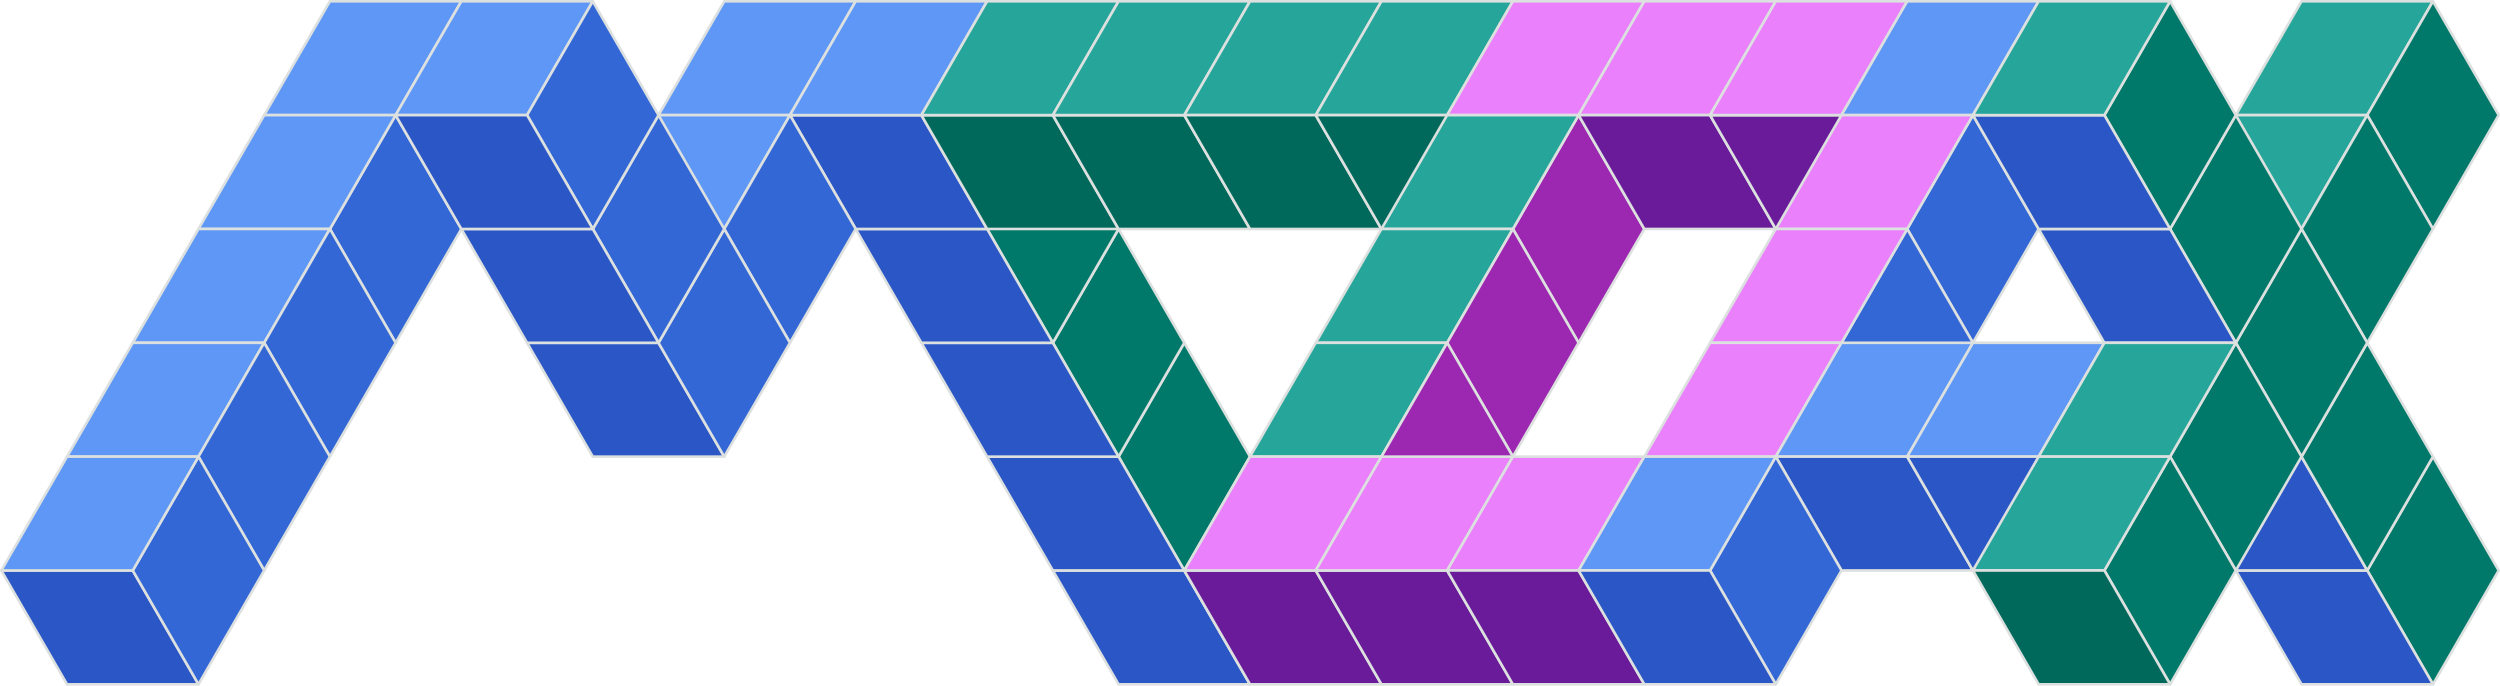
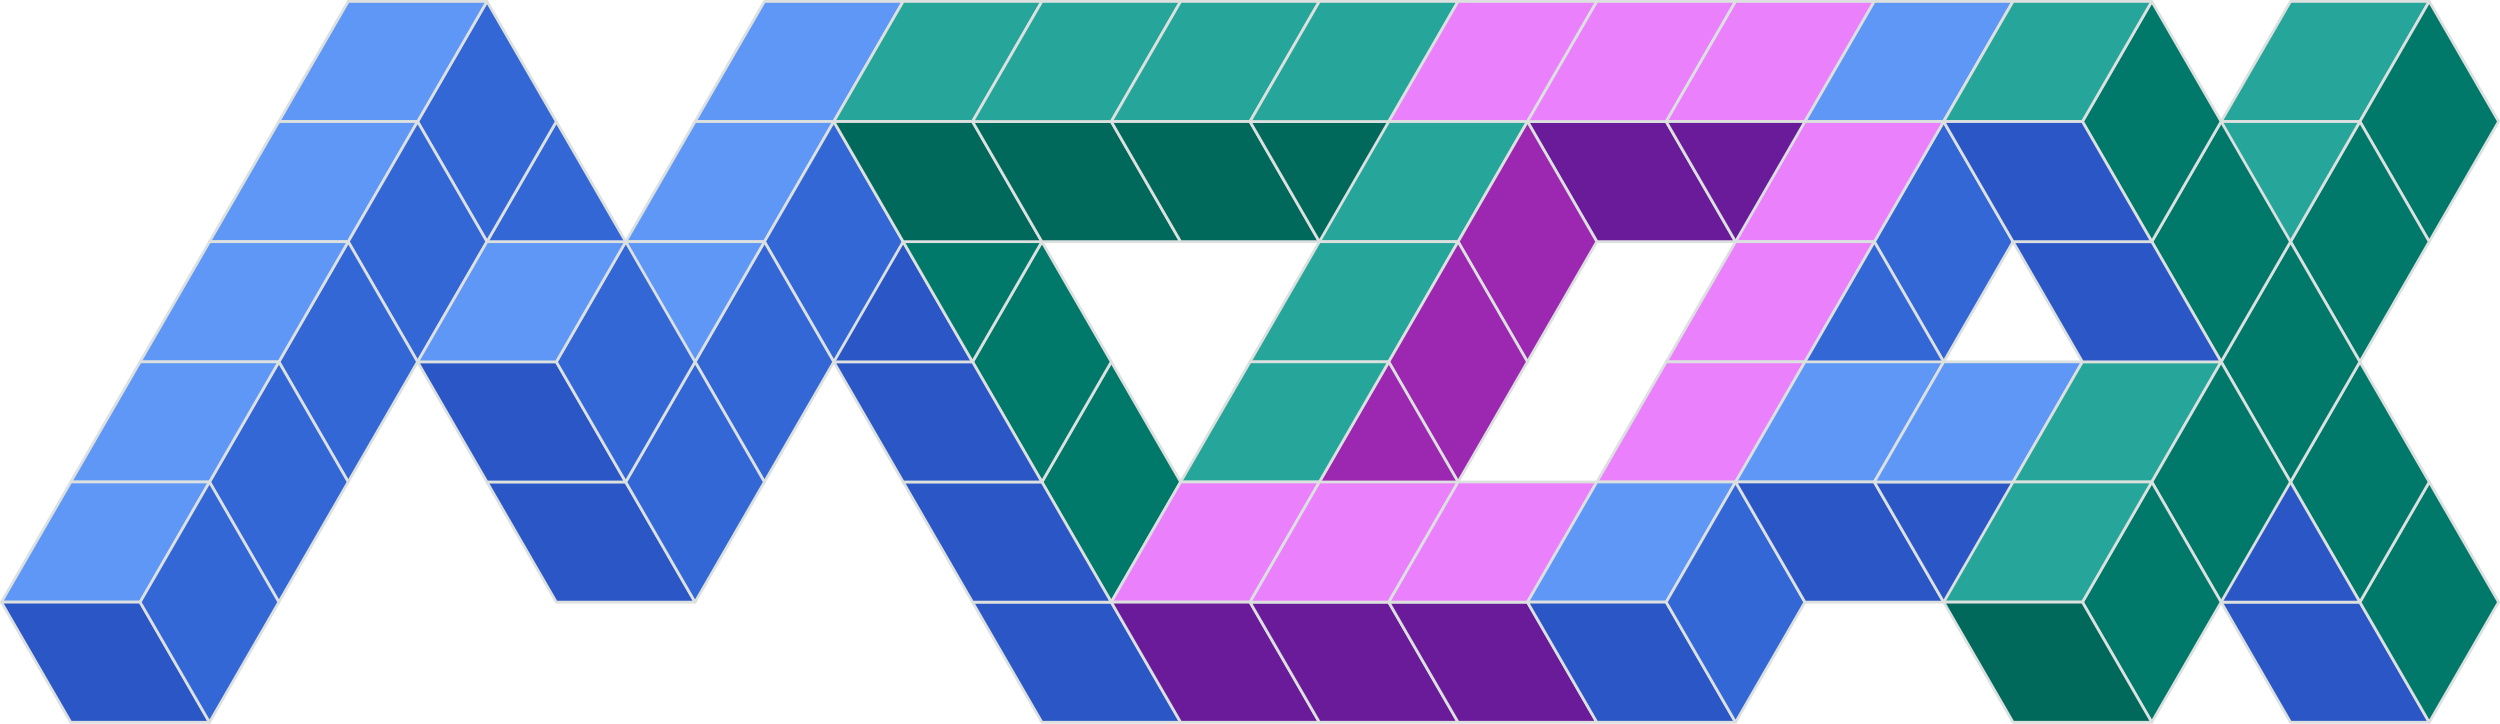
- <svg xmlns="http://www.w3.org/2000/svg" width="951pt" height="260.808pt" viewBox="0 0 951 260.808" version="1.1">
+ <svg xmlns="http://www.w3.org/2000/svg" width="901pt" height="260.808pt" viewBox="0 0 901 260.808" version="1.1">
  <defs>
    <style type="text/css">*{stroke-linejoin: round; stroke-linecap: butt}</style>
  </defs>
  <g id="figure_1">
    <g id="patch_1">
-       <path d="M 0 260.808  L 951 260.808  L 951 0  L 0 0  L 0 260.808  z " style="fill: none; opacity: 0" />
+       <path d="M 0 260.808  L 901 260.808  L 901 0  L 0 0  L 0 260.808  z " style="fill: none; opacity: 0" />
    </g>
    <g id="patch_2">
      <path style="fill: none" />
    </g>
    <g id="axes_1">
      <g id="Poly3DCollection_1">
-         <path d="M 425.5 260.308  L 475.5 260.308  L 450.5 217.006  L 400.5 217.006  z " clip-path="url(#p0c6a35ed01)" style="fill: #2a56c6; stroke: #dce0df" />
-         <path d="M 475.5 260.308  L 500.5 217.006  L 475.5 173.705  L 450.5 217.006  z " clip-path="url(#p0c6a35ed01)" style="fill: #3367d6; stroke: #dce0df" />
-         <path d="M 175.5 87.103  L 200.5 43.801  L 175.5 0.5  L 150.5 43.801  z " clip-path="url(#p0c6a35ed01)" style="fill: #3367d6; stroke: #dce0df" />
-         <path d="M 100.5 43.801  L 150.5 43.801  L 175.5 0.5  L 125.5 0.5  z " clip-path="url(#p0c6a35ed01)" style="fill: #5e97f6; stroke: #dce0df" />
-         <path d="M 450.5 217.006  L 475.5 173.705  L 450.5 130.404  L 425.5 173.705  z " clip-path="url(#p0c6a35ed01)" style="fill: #00796b; stroke: #dce0df" />
-         <path d="M 150.5 130.404  L 175.5 87.103  L 150.5 43.801  L 125.5 87.103  z " clip-path="url(#p0c6a35ed01)" style="fill: #3367d6; stroke: #dce0df" />
-         <path d="M 75.5 87.103  L 125.5 87.103  L 150.5 43.801  L 100.5 43.801  z " clip-path="url(#p0c6a35ed01)" style="fill: #5e97f6; stroke: #dce0df" />
-         <path d="M 400.5 217.006  L 450.5 217.006  L 425.5 173.705  L 375.5 173.705  z " clip-path="url(#p0c6a35ed01)" style="fill: #2a56c6; stroke: #dce0df" />
-         <path d="M 425.5 173.705  L 450.5 130.404  L 425.5 87.103  L 400.5 130.404  z " clip-path="url(#p0c6a35ed01)" style="fill: #00796b; stroke: #dce0df" />
-         <path d="M 375.5 173.705  L 425.5 173.705  L 400.5 130.404  L 350.5 130.404  z " clip-path="url(#p0c6a35ed01)" style="fill: #2a56c6; stroke: #dce0df" />
-         <path d="M 50.5 130.404  L 100.5 130.404  L 125.5 87.103  L 75.5 87.103  z " clip-path="url(#p0c6a35ed01)" style="fill: #5e97f6; stroke: #dce0df" />
-         <path d="M 125.5 173.705  L 150.5 130.404  L 125.5 87.103  L 100.5 130.404  z " clip-path="url(#p0c6a35ed01)" style="fill: #3367d6; stroke: #dce0df" />
-         <path d="M 25.5 173.705  L 75.5 173.705  L 100.5 130.404  L 50.5 130.404  z " clip-path="url(#p0c6a35ed01)" style="fill: #5e97f6; stroke: #dce0df" />
-         <path d="M 250.5 43.801  L 300.5 43.801  L 325.5 0.5  L 275.5 0.5  z " clip-path="url(#p0c6a35ed01)" style="fill: #5e97f6; stroke: #dce0df" />
-         <path d="M 400.5 130.404  L 425.5 87.103  L 400.5 43.801  L 375.5 87.103  z " clip-path="url(#p0c6a35ed01)" style="fill: #00796b; stroke: #dce0df" />
-         <path d="M 350.5 130.404  L 400.5 130.404  L 375.5 87.103  L 325.5 87.103  z " clip-path="url(#p0c6a35ed01)" style="fill: #2a56c6; stroke: #dce0df" />
-         <path d="M 100.5 217.006  L 125.5 173.705  L 100.5 130.404  L 75.5 173.705  z " clip-path="url(#p0c6a35ed01)" style="fill: #3367d6; stroke: #dce0df" />
-         <path d="M 25.5 260.308  L 75.5 260.308  L 50.5 217.006  L 0.5 217.006  z " clip-path="url(#p0c6a35ed01)" style="fill: #2a56c6; stroke: #dce0df" />
-         <path d="M 325.5 87.103  L 375.5 87.103  L 350.5 43.801  L 300.5 43.801  z " clip-path="url(#p0c6a35ed01)" style="fill: #2a56c6; stroke: #dce0df" />
-         <path d="M 75.5 260.308  L 100.5 217.006  L 75.5 173.705  L 50.5 217.006  z " clip-path="url(#p0c6a35ed01)" style="fill: #3367d6; stroke: #dce0df" />
-         <path d="M 0.5 217.006  L 50.5 217.006  L 75.5 173.705  L 25.5 173.705  z " clip-path="url(#p0c6a35ed01)" style="fill: #5e97f6; stroke: #dce0df" />
-         <path d="M 225.5 87.103  L 275.5 87.103  L 300.5 43.801  L 250.5 43.801  z " clip-path="url(#p0c6a35ed01)" style="fill: #5e97f6; stroke: #dce0df" />
-         <path d="M 300.5 43.801  L 350.5 43.801  L 375.5 0.5  L 325.5 0.5  z " clip-path="url(#p0c6a35ed01)" style="fill: #5e97f6; stroke: #dce0df" />
-         <path d="M 300.5 130.404  L 325.5 87.103  L 300.5 43.801  L 275.5 87.103  z " clip-path="url(#p0c6a35ed01)" style="fill: #3367d6; stroke: #dce0df" />
-         <path d="M 375.5 87.103  L 425.5 87.103  L 400.5 43.801  L 350.5 43.801  z " clip-path="url(#p0c6a35ed01)" style="fill: #00695c; stroke: #dce0df" />
-         <path d="M 225.5 173.705  L 275.5 173.705  L 250.5 130.404  L 200.5 130.404  z " clip-path="url(#p0c6a35ed01)" style="fill: #2a56c6; stroke: #dce0df" />
-         <path d="M 275.5 173.705  L 300.5 130.404  L 275.5 87.103  L 250.5 130.404  z " clip-path="url(#p0c6a35ed01)" style="fill: #3367d6; stroke: #dce0df" />
-         <path d="M 350.5 43.801  L 400.5 43.801  L 425.5 0.5  L 375.5 0.5  z " clip-path="url(#p0c6a35ed01)" style="fill: #26a69a; stroke: #dce0df" />
-         <path d="M 250.5 130.404  L 275.5 87.103  L 250.5 43.801  L 225.5 87.103  z " clip-path="url(#p0c6a35ed01)" style="fill: #3367d6; stroke: #dce0df" />
-         <path d="M 425.5 87.103  L 475.5 87.103  L 450.5 43.801  L 400.5 43.801  z " clip-path="url(#p0c6a35ed01)" style="fill: #00695c; stroke: #dce0df" />
-         <path d="M 400.5 43.801  L 450.5 43.801  L 475.5 0.5  L 425.5 0.5  z " clip-path="url(#p0c6a35ed01)" style="fill: #26a69a; stroke: #dce0df" />
-         <path d="M 200.5 130.404  L 250.5 130.404  L 225.5 87.103  L 175.5 87.103  z " clip-path="url(#p0c6a35ed01)" style="fill: #2a56c6; stroke: #dce0df" />
-         <path d="M 450.5 43.801  L 500.5 43.801  L 525.5 0.5  L 475.5 0.5  z " clip-path="url(#p0c6a35ed01)" style="fill: #26a69a; stroke: #dce0df" />
-         <path d="M 150.5 43.801  L 200.5 43.801  L 225.5 0.5  L 175.5 0.5  z " clip-path="url(#p0c6a35ed01)" style="fill: #5e97f6; stroke: #dce0df" />
-         <path d="M 225.5 87.103  L 250.5 43.801  L 225.5 0.5  L 200.5 43.801  z " clip-path="url(#p0c6a35ed01)" style="fill: #3367d6; stroke: #dce0df" />
-         <path d="M 175.5 87.103  L 225.5 87.103  L 200.5 43.801  L 150.5 43.801  z " clip-path="url(#p0c6a35ed01)" style="fill: #2a56c6; stroke: #dce0df" />
-         <path d="M 475.5 87.103  L 525.5 87.103  L 500.5 43.801  L 450.5 43.801  z " clip-path="url(#p0c6a35ed01)" style="fill: #00695c; stroke: #dce0df" />
-         <path d="M 500.5 43.801  L 550.5 43.801  L 575.5 0.5  L 525.5 0.5  z " clip-path="url(#p0c6a35ed01)" style="fill: #26a69a; stroke: #dce0df" />
-         <path d="M 525.5 87.103  L 575.5 87.103  L 550.5 43.801  L 500.5 43.801  z " clip-path="url(#p0c6a35ed01)" style="fill: #00695c; stroke: #dce0df" />
-         <path d="M 550.5 43.801  L 600.5 43.801  L 625.5 0.5  L 575.5 0.5  z " clip-path="url(#p0c6a35ed01)" style="fill: #ea80fc; stroke: #dce0df" />
-         <path d="M 600.5 130.404  L 625.5 87.103  L 600.5 43.801  L 575.5 87.103  z " clip-path="url(#p0c6a35ed01)" style="fill: #9c27b0; stroke: #dce0df" />
-         <path d="M 600.5 43.801  L 650.5 43.801  L 675.5 0.5  L 625.5 0.5  z " clip-path="url(#p0c6a35ed01)" style="fill: #ea80fc; stroke: #dce0df" />
-         <path d="M 625.5 87.103  L 675.5 87.103  L 650.5 43.801  L 600.5 43.801  z " clip-path="url(#p0c6a35ed01)" style="fill: #6a1b9a; stroke: #dce0df" />
-         <path d="M 525.5 87.103  L 575.5 87.103  L 600.5 43.801  L 550.5 43.801  z " clip-path="url(#p0c6a35ed01)" style="fill: #26a69a; stroke: #dce0df" />
-         <path d="M 675.5 87.103  L 725.5 87.103  L 700.5 43.801  L 650.5 43.801  z " clip-path="url(#p0c6a35ed01)" style="fill: #6a1b9a; stroke: #dce0df" />
-         <path d="M 500.5 130.404  L 550.5 130.404  L 575.5 87.103  L 525.5 87.103  z " clip-path="url(#p0c6a35ed01)" style="fill: #26a69a; stroke: #dce0df" />
-         <path d="M 575.5 173.705  L 600.5 130.404  L 575.5 87.103  L 550.5 130.404  z " clip-path="url(#p0c6a35ed01)" style="fill: #9c27b0; stroke: #dce0df" />
-         <path d="M 650.5 43.801  L 700.5 43.801  L 725.5 0.5  L 675.5 0.5  z " clip-path="url(#p0c6a35ed01)" style="fill: #ea80fc; stroke: #dce0df" />
-         <path d="M 475.5 173.705  L 525.5 173.705  L 550.5 130.404  L 500.5 130.404  z " clip-path="url(#p0c6a35ed01)" style="fill: #26a69a; stroke: #dce0df" />
-         <path d="M 775.5 87.103  L 800.5 43.801  L 775.5 0.5  L 750.5 43.801  z " clip-path="url(#p0c6a35ed01)" style="fill: #3367d6; stroke: #dce0df" />
-         <path d="M 550.5 217.006  L 575.5 173.705  L 550.5 130.404  L 525.5 173.705  z " clip-path="url(#p0c6a35ed01)" style="fill: #9c27b0; stroke: #dce0df" />
-         <path d="M 700.5 43.801  L 750.5 43.801  L 775.5 0.5  L 725.5 0.5  z " clip-path="url(#p0c6a35ed01)" style="fill: #5e97f6; stroke: #dce0df" />
-         <path d="M 475.5 260.308  L 525.5 260.308  L 500.5 217.006  L 450.5 217.006  z " clip-path="url(#p0c6a35ed01)" style="fill: #6a1b9a; stroke: #dce0df" />
-         <path d="M 750.5 130.404  L 775.5 87.103  L 750.5 43.801  L 725.5 87.103  z " clip-path="url(#p0c6a35ed01)" style="fill: #3367d6; stroke: #dce0df" />
-         <path d="M 675.5 87.103  L 725.5 87.103  L 750.5 43.801  L 700.5 43.801  z " clip-path="url(#p0c6a35ed01)" style="fill: #ea80fc; stroke: #dce0df" />
-         <path d="M 450.5 217.006  L 500.5 217.006  L 525.5 173.705  L 475.5 173.705  z " clip-path="url(#p0c6a35ed01)" style="fill: #ea80fc; stroke: #dce0df" />
-         <path d="M 725.5 173.705  L 750.5 130.404  L 725.5 87.103  L 700.5 130.404  z " clip-path="url(#p0c6a35ed01)" style="fill: #3367d6; stroke: #dce0df" />
-         <path d="M 525.5 260.308  L 575.5 260.308  L 550.5 217.006  L 500.5 217.006  z " clip-path="url(#p0c6a35ed01)" style="fill: #6a1b9a; stroke: #dce0df" />
-         <path d="M 500.5 217.006  L 550.5 217.006  L 575.5 173.705  L 525.5 173.705  z " clip-path="url(#p0c6a35ed01)" style="fill: #ea80fc; stroke: #dce0df" />
-         <path d="M 650.5 130.404  L 700.5 130.404  L 725.5 87.103  L 675.5 87.103  z " clip-path="url(#p0c6a35ed01)" style="fill: #ea80fc; stroke: #dce0df" />
-         <path d="M 625.5 173.705  L 675.5 173.705  L 700.5 130.404  L 650.5 130.404  z " clip-path="url(#p0c6a35ed01)" style="fill: #ea80fc; stroke: #dce0df" />
-         <path d="M 850.5 43.801  L 900.5 43.801  L 925.5 0.5  L 875.5 0.5  z " clip-path="url(#p0c6a35ed01)" style="fill: #26a69a; stroke: #dce0df" />
-         <path d="M 550.5 217.006  L 600.5 217.006  L 625.5 173.705  L 575.5 173.705  z " clip-path="url(#p0c6a35ed01)" style="fill: #ea80fc; stroke: #dce0df" />
-         <path d="M 925.5 260.308  L 950.5 217.006  L 925.5 173.705  L 900.5 217.006  z " clip-path="url(#p0c6a35ed01)" style="fill: #00796b; stroke: #dce0df" />
-         <path d="M 925.5 87.103  L 950.5 43.801  L 925.5 0.5  L 900.5 43.801  z " clip-path="url(#p0c6a35ed01)" style="fill: #00796b; stroke: #dce0df" />
-         <path d="M 575.5 260.308  L 625.5 260.308  L 600.5 217.006  L 550.5 217.006  z " clip-path="url(#p0c6a35ed01)" style="fill: #6a1b9a; stroke: #dce0df" />
-         <path d="M 875.5 260.308  L 925.5 260.308  L 900.5 217.006  L 850.5 217.006  z " clip-path="url(#p0c6a35ed01)" style="fill: #2a56c6; stroke: #dce0df" />
-         <path d="M 675.5 173.705  L 725.5 173.705  L 750.5 130.404  L 700.5 130.404  z " clip-path="url(#p0c6a35ed01)" style="fill: #5e97f6; stroke: #dce0df" />
-         <path d="M 825.5 87.103  L 875.5 87.103  L 900.5 43.801  L 850.5 43.801  z " clip-path="url(#p0c6a35ed01)" style="fill: #26a69a; stroke: #dce0df" />
-         <path d="M 900.5 130.404  L 925.5 87.103  L 900.5 43.801  L 875.5 87.103  z " clip-path="url(#p0c6a35ed01)" style="fill: #00796b; stroke: #dce0df" />
-         <path d="M 700.5 217.006  L 750.5 217.006  L 725.5 173.705  L 675.5 173.705  z " clip-path="url(#p0c6a35ed01)" style="fill: #2a56c6; stroke: #dce0df" />
-         <path d="M 850.5 217.006  L 900.5 217.006  L 875.5 173.705  L 825.5 173.705  z " clip-path="url(#p0c6a35ed01)" style="fill: #2a56c6; stroke: #dce0df" />
-         <path d="M 900.5 217.006  L 925.5 173.705  L 900.5 130.404  L 875.5 173.705  z " clip-path="url(#p0c6a35ed01)" style="fill: #00796b; stroke: #dce0df" />
-         <path d="M 675.5 260.308  L 700.5 217.006  L 675.5 173.705  L 650.5 217.006  z " clip-path="url(#p0c6a35ed01)" style="fill: #3367d6; stroke: #dce0df" />
-         <path d="M 600.5 217.006  L 650.5 217.006  L 675.5 173.705  L 625.5 173.705  z " clip-path="url(#p0c6a35ed01)" style="fill: #5e97f6; stroke: #dce0df" />
-         <path d="M 625.5 260.308  L 675.5 260.308  L 650.5 217.006  L 600.5 217.006  z " clip-path="url(#p0c6a35ed01)" style="fill: #2a56c6; stroke: #dce0df" />
-         <path d="M 725.5 173.705  L 775.5 173.705  L 800.5 130.404  L 750.5 130.404  z " clip-path="url(#p0c6a35ed01)" style="fill: #5e97f6; stroke: #dce0df" />
-         <path d="M 750.5 217.006  L 800.5 217.006  L 775.5 173.705  L 725.5 173.705  z " clip-path="url(#p0c6a35ed01)" style="fill: #2a56c6; stroke: #dce0df" />
-         <path d="M 875.5 173.705  L 900.5 130.404  L 875.5 87.103  L 850.5 130.404  z " clip-path="url(#p0c6a35ed01)" style="fill: #00796b; stroke: #dce0df" />
-         <path d="M 850.5 130.404  L 875.5 87.103  L 850.5 43.801  L 825.5 87.103  z " clip-path="url(#p0c6a35ed01)" style="fill: #00796b; stroke: #dce0df" />
-         <path d="M 800.5 130.404  L 850.5 130.404  L 825.5 87.103  L 775.5 87.103  z " clip-path="url(#p0c6a35ed01)" style="fill: #2a56c6; stroke: #dce0df" />
-         <path d="M 850.5 217.006  L 875.5 173.705  L 850.5 130.404  L 825.5 173.705  z " clip-path="url(#p0c6a35ed01)" style="fill: #00796b; stroke: #dce0df" />
-         <path d="M 775.5 173.705  L 825.5 173.705  L 850.5 130.404  L 800.5 130.404  z " clip-path="url(#p0c6a35ed01)" style="fill: #26a69a; stroke: #dce0df" />
-         <path d="M 825.5 87.103  L 850.5 43.801  L 825.5 0.5  L 800.5 43.801  z " clip-path="url(#p0c6a35ed01)" style="fill: #00796b; stroke: #dce0df" />
-         <path d="M 825.5 260.308  L 850.5 217.006  L 825.5 173.705  L 800.5 217.006  z " clip-path="url(#p0c6a35ed01)" style="fill: #00796b; stroke: #dce0df" />
-         <path d="M 775.5 87.103  L 825.5 87.103  L 800.5 43.801  L 750.5 43.801  z " clip-path="url(#p0c6a35ed01)" style="fill: #2a56c6; stroke: #dce0df" />
-         <path d="M 750.5 43.801  L 800.5 43.801  L 825.5 0.5  L 775.5 0.5  z " clip-path="url(#p0c6a35ed01)" style="fill: #26a69a; stroke: #dce0df" />
-         <path d="M 750.5 217.006  L 800.5 217.006  L 825.5 173.705  L 775.5 173.705  z " clip-path="url(#p0c6a35ed01)" style="fill: #26a69a; stroke: #dce0df" />
-         <path d="M 775.5 260.308  L 825.5 260.308  L 800.5 217.006  L 750.5 217.006  z " clip-path="url(#p0c6a35ed01)" style="fill: #00695c; stroke: #dce0df" />
+         <path d="M 425.5 260.308  L 450.5 217.006  L 425.5 173.705  L 400.5 217.006  z " clip-path="url(#pc37498e63b)" style="fill: #3367d6; stroke: #dce0df" />
+         <path d="M 375.5 260.308  L 425.5 260.308  L 400.5 217.006  L 350.5 217.006  z " clip-path="url(#pc37498e63b)" style="fill: #2a56c6; stroke: #dce0df" />
+         <path d="M 200.5 130.404  L 225.5 87.103  L 200.5 43.801  L 175.5 87.103  z " clip-path="url(#pc37498e63b)" style="fill: #3367d6; stroke: #dce0df" />
+         <path d="M 150.5 130.404  L 200.5 130.404  L 175.5 87.103  L 125.5 87.103  z " clip-path="url(#pc37498e63b)" style="fill: #2a56c6; stroke: #dce0df" />
+         <path d="M 400.5 217.006  L 425.5 173.705  L 400.5 130.404  L 375.5 173.705  z " clip-path="url(#pc37498e63b)" style="fill: #00796b; stroke: #dce0df" />
+         <path d="M 175.5 87.103  L 200.5 43.801  L 175.5 0.5  L 150.5 43.801  z " clip-path="url(#pc37498e63b)" style="fill: #3367d6; stroke: #dce0df" />
+         <path d="M 100.5 43.801  L 150.5 43.801  L 175.5 0.5  L 125.5 0.5  z " clip-path="url(#pc37498e63b)" style="fill: #5e97f6; stroke: #dce0df" />
+         <path d="M 350.5 217.006  L 400.5 217.006  L 375.5 173.705  L 325.5 173.705  z " clip-path="url(#pc37498e63b)" style="fill: #2a56c6; stroke: #dce0df" />
+         <path d="M 75.5 87.103  L 125.5 87.103  L 150.5 43.801  L 100.5 43.801  z " clip-path="url(#pc37498e63b)" style="fill: #5e97f6; stroke: #dce0df" />
+         <path d="M 375.5 173.705  L 400.5 130.404  L 375.5 87.103  L 350.5 130.404  z " clip-path="url(#pc37498e63b)" style="fill: #00796b; stroke: #dce0df" />
+         <path d="M 150.5 130.404  L 175.5 87.103  L 150.5 43.801  L 125.5 87.103  z " clip-path="url(#pc37498e63b)" style="fill: #3367d6; stroke: #dce0df" />
+         <path d="M 325.5 173.705  L 375.5 173.705  L 350.5 130.404  L 300.5 130.404  z " clip-path="url(#pc37498e63b)" style="fill: #2a56c6; stroke: #dce0df" />
+         <path d="M 125.5 173.705  L 150.5 130.404  L 125.5 87.103  L 100.5 130.404  z " clip-path="url(#pc37498e63b)" style="fill: #3367d6; stroke: #dce0df" />
+         <path d="M 300.5 130.404  L 350.5 130.404  L 325.5 87.103  L 275.5 87.103  z " clip-path="url(#pc37498e63b)" style="fill: #2a56c6; stroke: #dce0df" />
+         <path d="M 350.5 130.404  L 375.5 87.103  L 350.5 43.801  L 325.5 87.103  z " clip-path="url(#pc37498e63b)" style="fill: #00796b; stroke: #dce0df" />
+         <path d="M 50.5 130.404  L 100.5 130.404  L 125.5 87.103  L 75.5 87.103  z " clip-path="url(#pc37498e63b)" style="fill: #5e97f6; stroke: #dce0df" />
+         <path d="M 250.5 43.801  L 300.5 43.801  L 325.5 0.5  L 275.5 0.5  z " clip-path="url(#pc37498e63b)" style="fill: #5e97f6; stroke: #dce0df" />
+         <path d="M 100.5 217.006  L 125.5 173.705  L 100.5 130.404  L 75.5 173.705  z " clip-path="url(#pc37498e63b)" style="fill: #3367d6; stroke: #dce0df" />
+         <path d="M 25.5 173.705  L 75.5 173.705  L 100.5 130.404  L 50.5 130.404  z " clip-path="url(#pc37498e63b)" style="fill: #5e97f6; stroke: #dce0df" />
+         <path d="M 225.5 87.103  L 275.5 87.103  L 300.5 43.801  L 250.5 43.801  z " clip-path="url(#pc37498e63b)" style="fill: #5e97f6; stroke: #dce0df" />
+         <path d="M 300.5 130.404  L 325.5 87.103  L 300.5 43.801  L 275.5 87.103  z " clip-path="url(#pc37498e63b)" style="fill: #3367d6; stroke: #dce0df" />
+         <path d="M 300.5 43.801  L 350.5 43.801  L 375.5 0.5  L 325.5 0.5  z " clip-path="url(#pc37498e63b)" style="fill: #26a69a; stroke: #dce0df" />
+         <path d="M 0.5 217.006  L 50.5 217.006  L 75.5 173.705  L 25.5 173.705  z " clip-path="url(#pc37498e63b)" style="fill: #5e97f6; stroke: #dce0df" />
+         <path d="M 325.5 87.103  L 375.5 87.103  L 350.5 43.801  L 300.5 43.801  z " clip-path="url(#pc37498e63b)" style="fill: #00695c; stroke: #dce0df" />
+         <path d="M 25.5 260.308  L 75.5 260.308  L 50.5 217.006  L 0.5 217.006  z " clip-path="url(#pc37498e63b)" style="fill: #2a56c6; stroke: #dce0df" />
+         <path d="M 75.5 260.308  L 100.5 217.006  L 75.5 173.705  L 50.5 217.006  z " clip-path="url(#pc37498e63b)" style="fill: #3367d6; stroke: #dce0df" />
+         <path d="M 375.5 87.103  L 425.5 87.103  L 400.5 43.801  L 350.5 43.801  z " clip-path="url(#pc37498e63b)" style="fill: #00695c; stroke: #dce0df" />
+         <path d="M 275.5 173.705  L 300.5 130.404  L 275.5 87.103  L 250.5 130.404  z " clip-path="url(#pc37498e63b)" style="fill: #3367d6; stroke: #dce0df" />
+         <path d="M 200.5 130.404  L 250.5 130.404  L 275.5 87.103  L 225.5 87.103  z " clip-path="url(#pc37498e63b)" style="fill: #5e97f6; stroke: #dce0df" />
+         <path d="M 350.5 43.801  L 400.5 43.801  L 425.5 0.5  L 375.5 0.5  z " clip-path="url(#pc37498e63b)" style="fill: #26a69a; stroke: #dce0df" />
+         <path d="M 200.5 217.006  L 250.5 217.006  L 225.5 173.705  L 175.5 173.705  z " clip-path="url(#pc37498e63b)" style="fill: #2a56c6; stroke: #dce0df" />
+         <path d="M 400.5 43.801  L 450.5 43.801  L 475.5 0.5  L 425.5 0.5  z " clip-path="url(#pc37498e63b)" style="fill: #26a69a; stroke: #dce0df" />
+         <path d="M 425.5 87.103  L 475.5 87.103  L 450.5 43.801  L 400.5 43.801  z " clip-path="url(#pc37498e63b)" style="fill: #00695c; stroke: #dce0df" />
+         <path d="M 250.5 217.006  L 275.5 173.705  L 250.5 130.404  L 225.5 173.705  z " clip-path="url(#pc37498e63b)" style="fill: #3367d6; stroke: #dce0df" />
+         <path d="M 175.5 173.705  L 225.5 173.705  L 200.5 130.404  L 150.5 130.404  z " clip-path="url(#pc37498e63b)" style="fill: #2a56c6; stroke: #dce0df" />
+         <path d="M 475.5 87.103  L 525.5 87.103  L 500.5 43.801  L 450.5 43.801  z " clip-path="url(#pc37498e63b)" style="fill: #00695c; stroke: #dce0df" />
+         <path d="M 450.5 43.801  L 500.5 43.801  L 525.5 0.5  L 475.5 0.5  z " clip-path="url(#pc37498e63b)" style="fill: #26a69a; stroke: #dce0df" />
+         <path d="M 225.5 173.705  L 250.5 130.404  L 225.5 87.103  L 200.5 130.404  z " clip-path="url(#pc37498e63b)" style="fill: #3367d6; stroke: #dce0df" />
+         <path d="M 150.5 130.404  L 200.5 130.404  L 225.5 87.103  L 175.5 87.103  z " clip-path="url(#pc37498e63b)" style="fill: #5e97f6; stroke: #dce0df" />
+         <path d="M 500.5 43.801  L 550.5 43.801  L 575.5 0.5  L 525.5 0.5  z " clip-path="url(#pc37498e63b)" style="fill: #ea80fc; stroke: #dce0df" />
+         <path d="M 475.5 87.103  L 525.5 87.103  L 550.5 43.801  L 500.5 43.801  z " clip-path="url(#pc37498e63b)" style="fill: #26a69a; stroke: #dce0df" />
+         <path d="M 575.5 87.103  L 625.5 87.103  L 600.5 43.801  L 550.5 43.801  z " clip-path="url(#pc37498e63b)" style="fill: #6a1b9a; stroke: #dce0df" />
+         <path d="M 550.5 43.801  L 600.5 43.801  L 625.5 0.5  L 575.5 0.5  z " clip-path="url(#pc37498e63b)" style="fill: #ea80fc; stroke: #dce0df" />
+         <path d="M 550.5 130.404  L 575.5 87.103  L 550.5 43.801  L 525.5 87.103  z " clip-path="url(#pc37498e63b)" style="fill: #9c27b0; stroke: #dce0df" />
+         <path d="M 600.5 43.801  L 650.5 43.801  L 675.5 0.5  L 625.5 0.5  z " clip-path="url(#pc37498e63b)" style="fill: #ea80fc; stroke: #dce0df" />
+         <path d="M 450.5 130.404  L 500.5 130.404  L 525.5 87.103  L 475.5 87.103  z " clip-path="url(#pc37498e63b)" style="fill: #26a69a; stroke: #dce0df" />
+         <path d="M 625.5 87.103  L 675.5 87.103  L 650.5 43.801  L 600.5 43.801  z " clip-path="url(#pc37498e63b)" style="fill: #6a1b9a; stroke: #dce0df" />
+         <path d="M 525.5 173.705  L 550.5 130.404  L 525.5 87.103  L 500.5 130.404  z " clip-path="url(#pc37498e63b)" style="fill: #9c27b0; stroke: #dce0df" />
+         <path d="M 500.5 217.006  L 525.5 173.705  L 500.5 130.404  L 475.5 173.705  z " clip-path="url(#pc37498e63b)" style="fill: #9c27b0; stroke: #dce0df" />
+         <path d="M 650.5 43.801  L 700.5 43.801  L 725.5 0.5  L 675.5 0.5  z " clip-path="url(#pc37498e63b)" style="fill: #5e97f6; stroke: #dce0df" />
+         <path d="M 425.5 173.705  L 475.5 173.705  L 500.5 130.404  L 450.5 130.404  z " clip-path="url(#pc37498e63b)" style="fill: #26a69a; stroke: #dce0df" />
+         <path d="M 725.5 87.103  L 750.5 43.801  L 725.5 0.5  L 700.5 43.801  z " clip-path="url(#pc37498e63b)" style="fill: #3367d6; stroke: #dce0df" />
+         <path d="M 400.5 217.006  L 450.5 217.006  L 475.5 173.705  L 425.5 173.705  z " clip-path="url(#pc37498e63b)" style="fill: #ea80fc; stroke: #dce0df" />
+         <path d="M 700.5 130.404  L 725.5 87.103  L 700.5 43.801  L 675.5 87.103  z " clip-path="url(#pc37498e63b)" style="fill: #3367d6; stroke: #dce0df" />
+         <path d="M 625.5 87.103  L 675.5 87.103  L 700.5 43.801  L 650.5 43.801  z " clip-path="url(#pc37498e63b)" style="fill: #ea80fc; stroke: #dce0df" />
+         <path d="M 425.5 260.308  L 475.5 260.308  L 450.5 217.006  L 400.5 217.006  z " clip-path="url(#pc37498e63b)" style="fill: #6a1b9a; stroke: #dce0df" />
+         <path d="M 475.5 260.308  L 525.5 260.308  L 500.5 217.006  L 450.5 217.006  z " clip-path="url(#pc37498e63b)" style="fill: #6a1b9a; stroke: #dce0df" />
+         <path d="M 450.5 217.006  L 500.5 217.006  L 525.5 173.705  L 475.5 173.705  z " clip-path="url(#pc37498e63b)" style="fill: #ea80fc; stroke: #dce0df" />
+         <path d="M 600.5 130.404  L 650.5 130.404  L 675.5 87.103  L 625.5 87.103  z " clip-path="url(#pc37498e63b)" style="fill: #ea80fc; stroke: #dce0df" />
+         <path d="M 675.5 173.705  L 700.5 130.404  L 675.5 87.103  L 650.5 130.404  z " clip-path="url(#pc37498e63b)" style="fill: #3367d6; stroke: #dce0df" />
+         <path d="M 575.5 173.705  L 625.5 173.705  L 650.5 130.404  L 600.5 130.404  z " clip-path="url(#pc37498e63b)" style="fill: #ea80fc; stroke: #dce0df" />
+         <path d="M 525.5 260.308  L 575.5 260.308  L 550.5 217.006  L 500.5 217.006  z " clip-path="url(#pc37498e63b)" style="fill: #6a1b9a; stroke: #dce0df" />
+         <path d="M 500.5 217.006  L 550.5 217.006  L 575.5 173.705  L 525.5 173.705  z " clip-path="url(#pc37498e63b)" style="fill: #ea80fc; stroke: #dce0df" />
+         <path d="M 800.5 43.801  L 850.5 43.801  L 875.5 0.5  L 825.5 0.5  z " clip-path="url(#pc37498e63b)" style="fill: #26a69a; stroke: #dce0df" />
+         <path d="M 825.5 260.308  L 875.5 260.308  L 850.5 217.006  L 800.5 217.006  z " clip-path="url(#pc37498e63b)" style="fill: #2a56c6; stroke: #dce0df" />
+         <path d="M 875.5 260.308  L 900.5 217.006  L 875.5 173.705  L 850.5 217.006  z " clip-path="url(#pc37498e63b)" style="fill: #00796b; stroke: #dce0df" />
+         <path d="M 875.5 87.103  L 900.5 43.801  L 875.5 0.5  L 850.5 43.801  z " clip-path="url(#pc37498e63b)" style="fill: #00796b; stroke: #dce0df" />
+         <path d="M 625.5 173.705  L 675.5 173.705  L 700.5 130.404  L 650.5 130.404  z " clip-path="url(#pc37498e63b)" style="fill: #5e97f6; stroke: #dce0df" />
+         <path d="M 550.5 217.006  L 600.5 217.006  L 625.5 173.705  L 575.5 173.705  z " clip-path="url(#pc37498e63b)" style="fill: #5e97f6; stroke: #dce0df" />
+         <path d="M 850.5 130.404  L 875.5 87.103  L 850.5 43.801  L 825.5 87.103  z " clip-path="url(#pc37498e63b)" style="fill: #00796b; stroke: #dce0df" />
+         <path d="M 775.5 87.103  L 825.5 87.103  L 850.5 43.801  L 800.5 43.801  z " clip-path="url(#pc37498e63b)" style="fill: #26a69a; stroke: #dce0df" />
+         <path d="M 575.5 260.308  L 625.5 260.308  L 600.5 217.006  L 550.5 217.006  z " clip-path="url(#pc37498e63b)" style="fill: #2a56c6; stroke: #dce0df" />
+         <path d="M 625.5 260.308  L 650.5 217.006  L 625.5 173.705  L 600.5 217.006  z " clip-path="url(#pc37498e63b)" style="fill: #3367d6; stroke: #dce0df" />
+         <path d="M 850.5 217.006  L 875.5 173.705  L 850.5 130.404  L 825.5 173.705  z " clip-path="url(#pc37498e63b)" style="fill: #00796b; stroke: #dce0df" />
+         <path d="M 650.5 217.006  L 700.5 217.006  L 675.5 173.705  L 625.5 173.705  z " clip-path="url(#pc37498e63b)" style="fill: #2a56c6; stroke: #dce0df" />
+         <path d="M 800.5 217.006  L 850.5 217.006  L 825.5 173.705  L 775.5 173.705  z " clip-path="url(#pc37498e63b)" style="fill: #2a56c6; stroke: #dce0df" />
+         <path d="M 700.5 217.006  L 750.5 217.006  L 725.5 173.705  L 675.5 173.705  z " clip-path="url(#pc37498e63b)" style="fill: #2a56c6; stroke: #dce0df" />
+         <path d="M 825.5 173.705  L 850.5 130.404  L 825.5 87.103  L 800.5 130.404  z " clip-path="url(#pc37498e63b)" style="fill: #00796b; stroke: #dce0df" />
+         <path d="M 675.5 173.705  L 725.5 173.705  L 750.5 130.404  L 700.5 130.404  z " clip-path="url(#pc37498e63b)" style="fill: #5e97f6; stroke: #dce0df" />
+         <path d="M 725.5 173.705  L 775.5 173.705  L 800.5 130.404  L 750.5 130.404  z " clip-path="url(#pc37498e63b)" style="fill: #26a69a; stroke: #dce0df" />
+         <path d="M 800.5 217.006  L 825.5 173.705  L 800.5 130.404  L 775.5 173.705  z " clip-path="url(#pc37498e63b)" style="fill: #00796b; stroke: #dce0df" />
+         <path d="M 800.5 130.404  L 825.5 87.103  L 800.5 43.801  L 775.5 87.103  z " clip-path="url(#pc37498e63b)" style="fill: #00796b; stroke: #dce0df" />
+         <path d="M 750.5 130.404  L 800.5 130.404  L 775.5 87.103  L 725.5 87.103  z " clip-path="url(#pc37498e63b)" style="fill: #2a56c6; stroke: #dce0df" />
+         <path d="M 775.5 87.103  L 800.5 43.801  L 775.5 0.5  L 750.5 43.801  z " clip-path="url(#pc37498e63b)" style="fill: #00796b; stroke: #dce0df" />
+         <path d="M 700.5 43.801  L 750.5 43.801  L 775.5 0.5  L 725.5 0.5  z " clip-path="url(#pc37498e63b)" style="fill: #26a69a; stroke: #dce0df" />
+         <path d="M 775.5 260.308  L 800.5 217.006  L 775.5 173.705  L 750.5 217.006  z " clip-path="url(#pc37498e63b)" style="fill: #00796b; stroke: #dce0df" />
+         <path d="M 700.5 217.006  L 750.5 217.006  L 775.5 173.705  L 725.5 173.705  z " clip-path="url(#pc37498e63b)" style="fill: #26a69a; stroke: #dce0df" />
+         <path d="M 725.5 87.103  L 775.5 87.103  L 750.5 43.801  L 700.5 43.801  z " clip-path="url(#pc37498e63b)" style="fill: #2a56c6; stroke: #dce0df" />
+         <path d="M 725.5 260.308  L 775.5 260.308  L 750.5 217.006  L 700.5 217.006  z " clip-path="url(#pc37498e63b)" style="fill: #00695c; stroke: #dce0df" />
      </g>
    </g>
  </g>
  <defs>
-     <clipPath id="p0c6a35ed01">
-       <rect x="-54.054" y="-351.662" width="1079.92" height="1079.92" />
+     <clipPath id="pc37498e63b">
+       <rect x="-52.364" y="-326.377" width="1027.946" height="1027.946" />
    </clipPath>
  </defs>
</svg>
